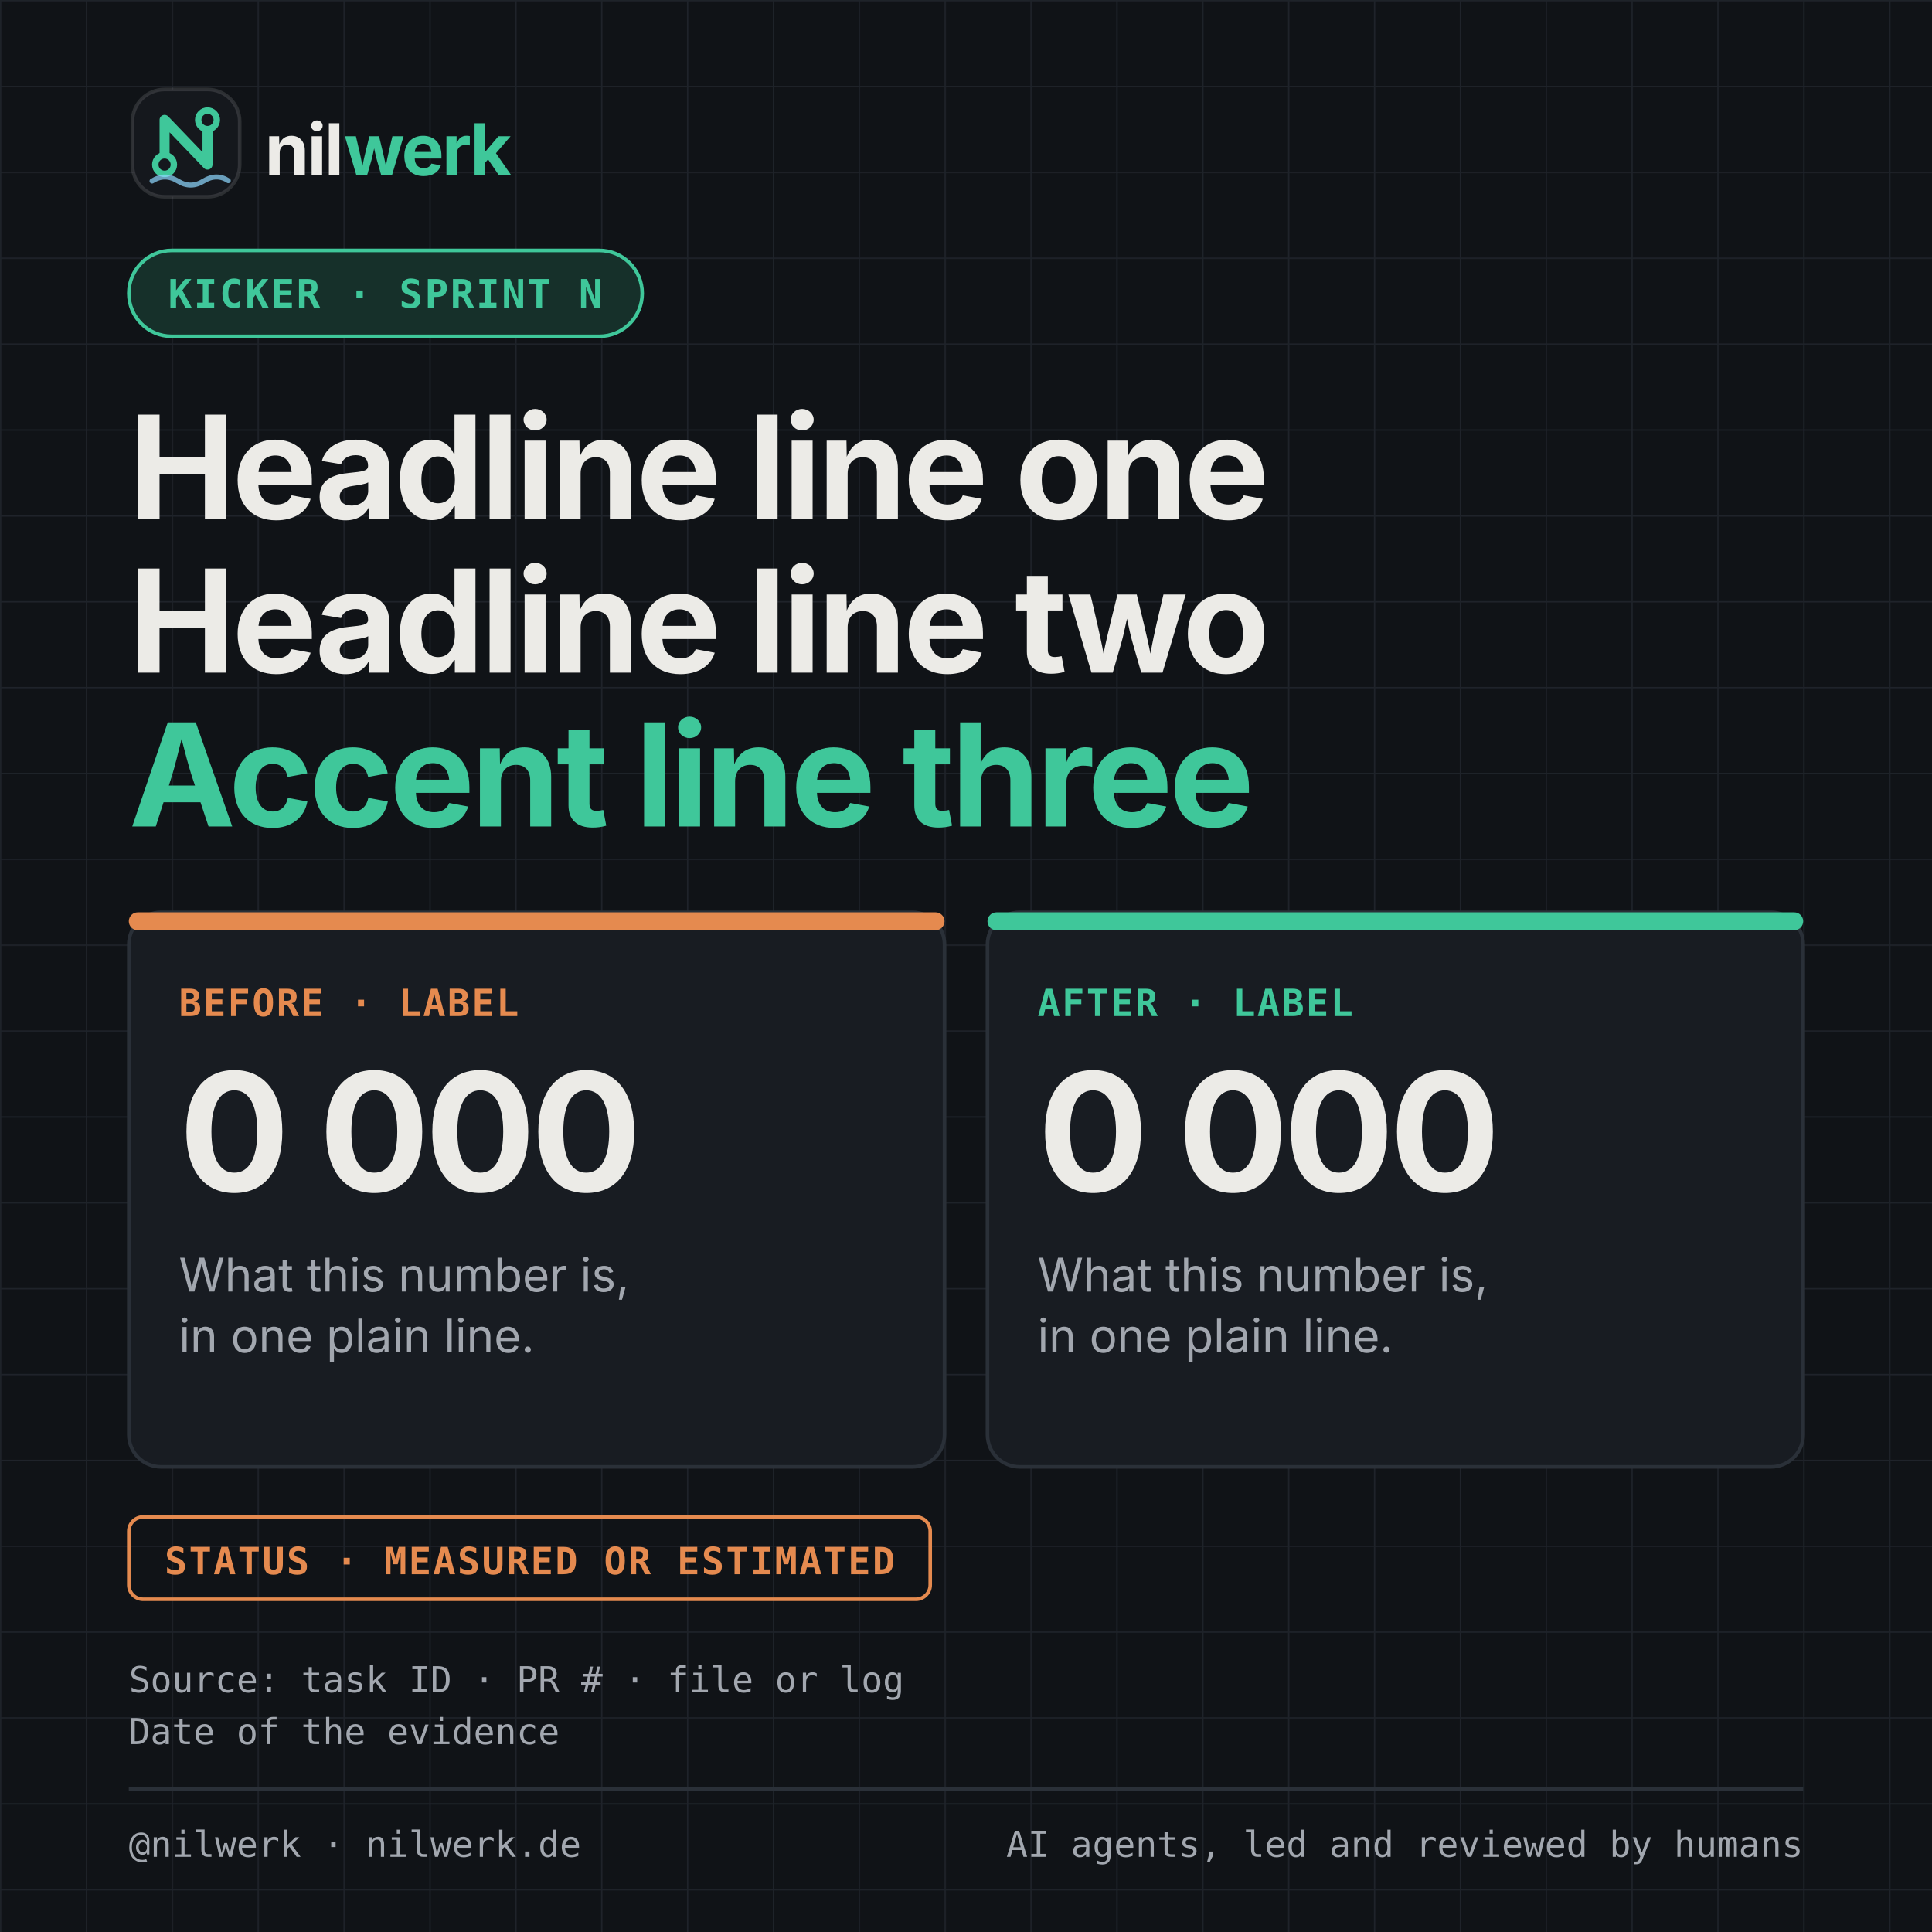
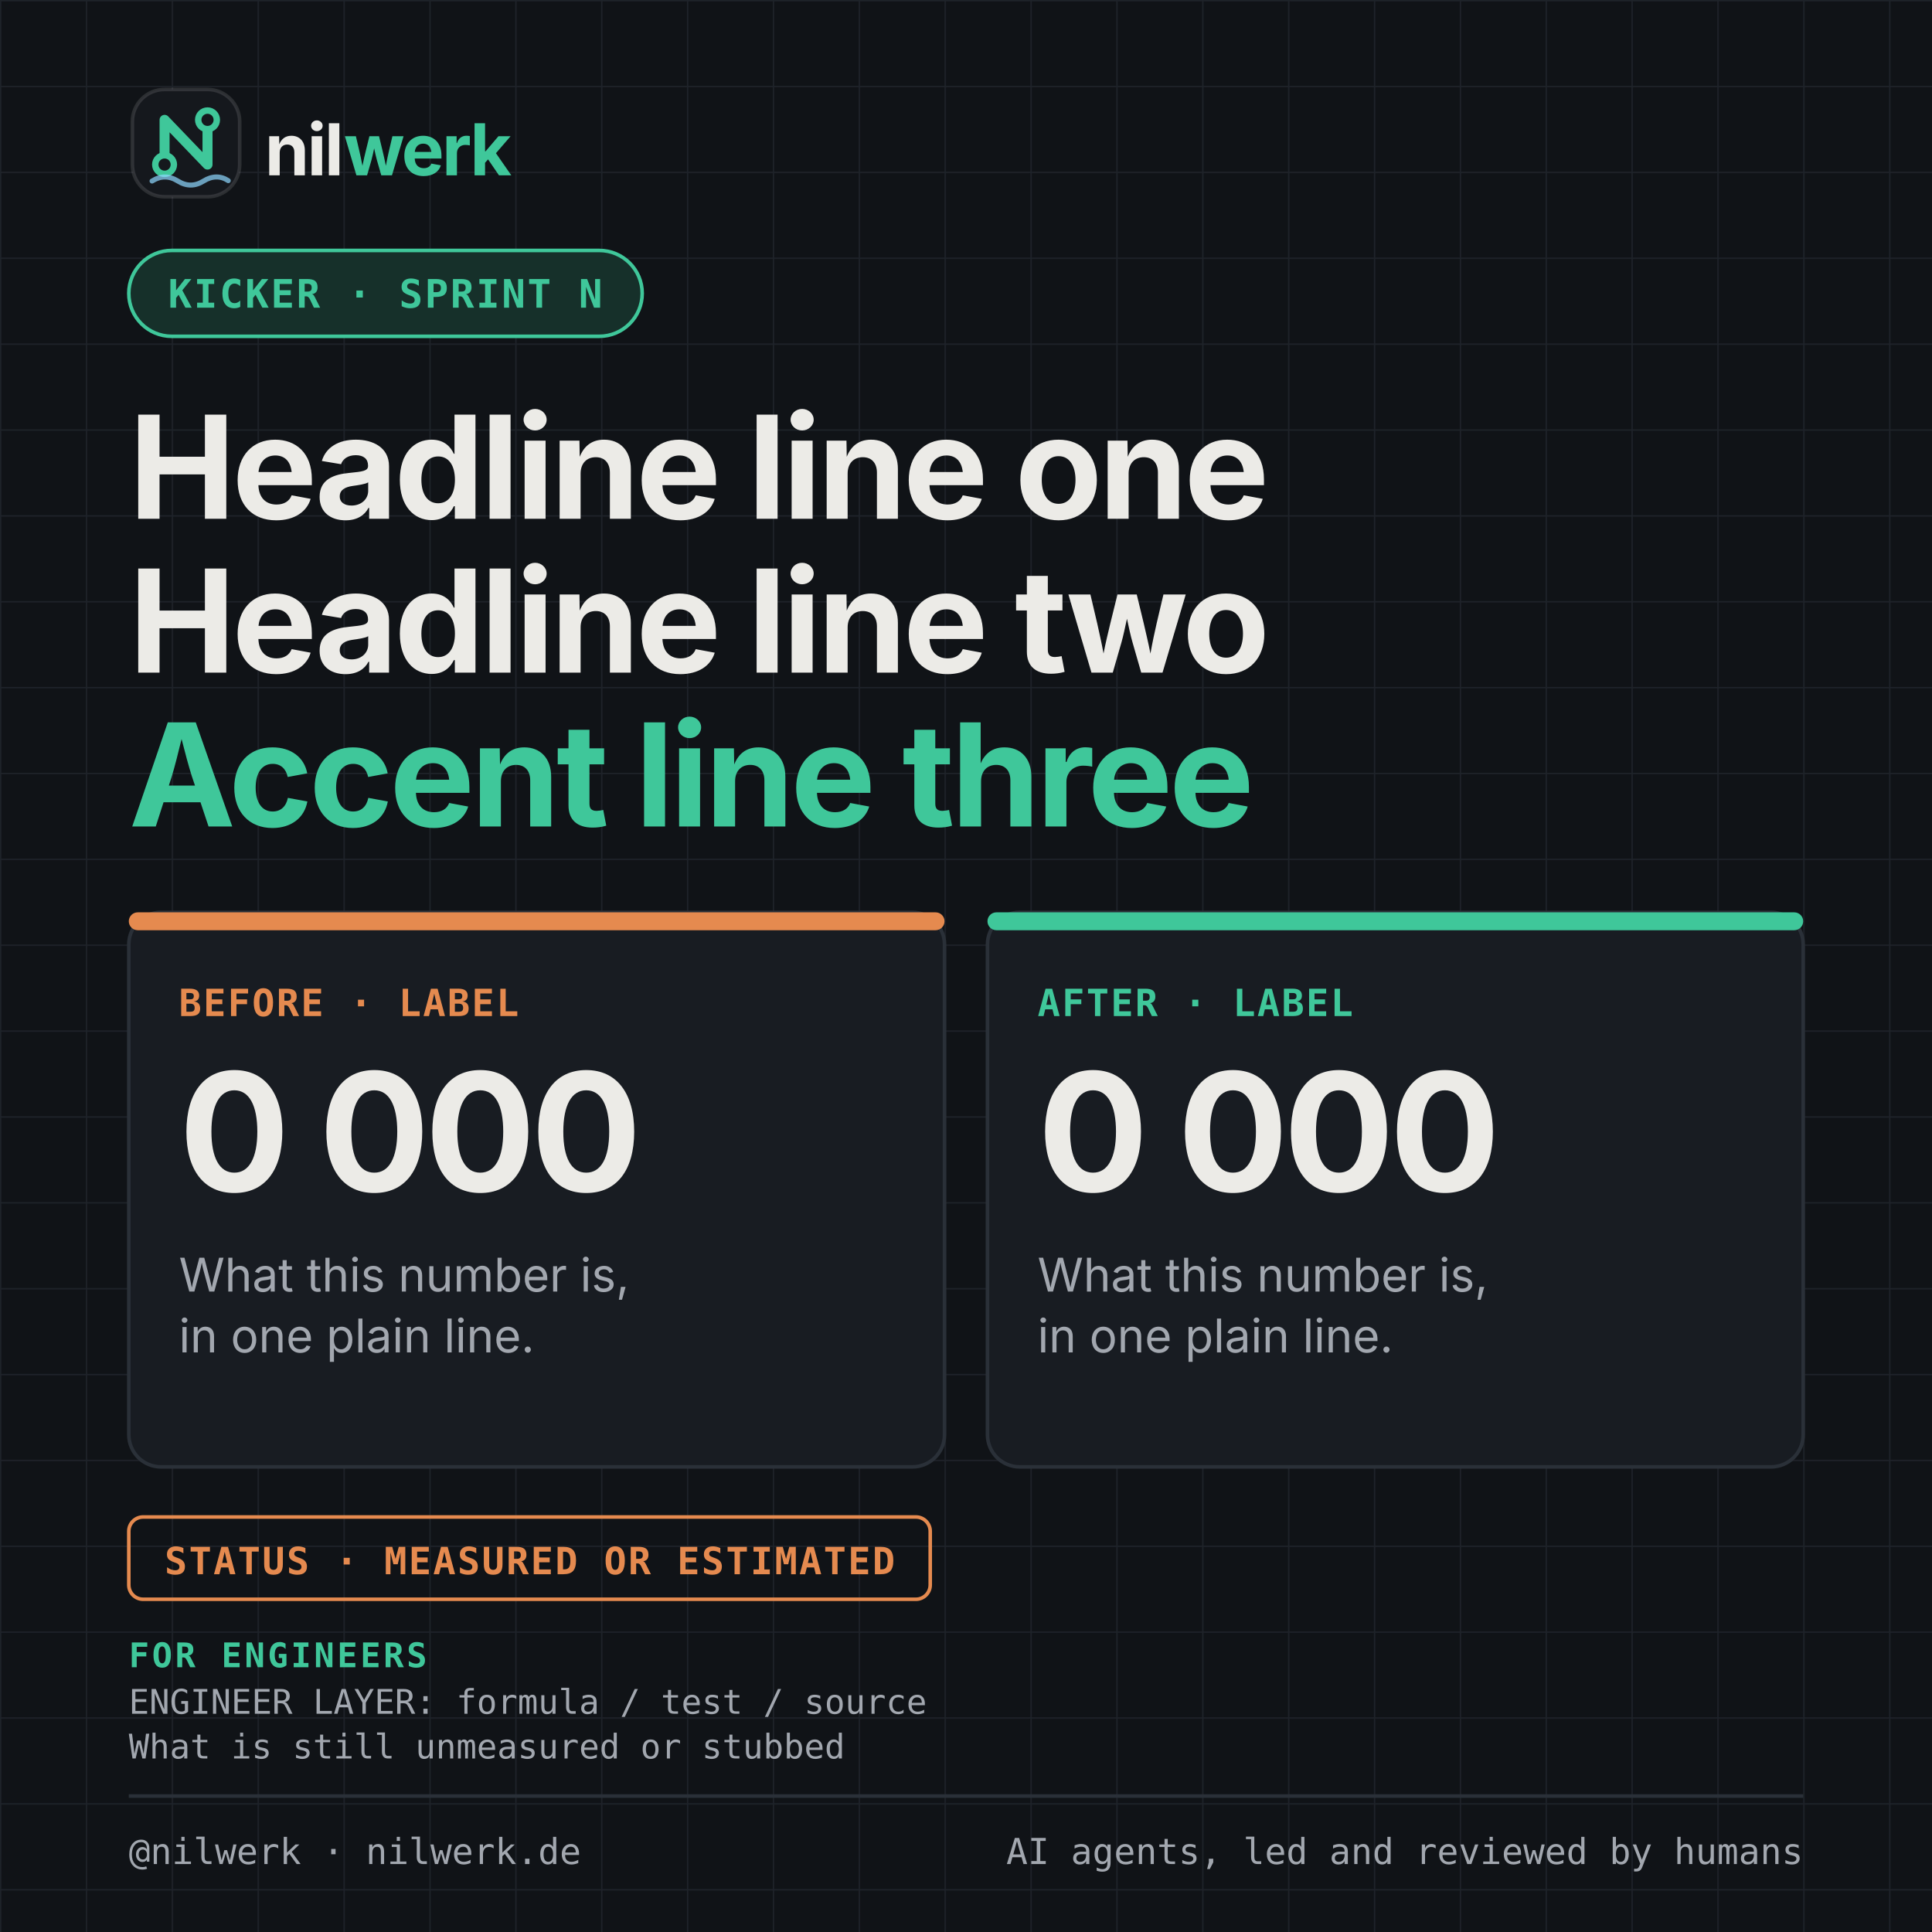
<svg xmlns="http://www.w3.org/2000/svg" width="1080" height="1080" viewBox="0 0 1080 1080" role="img" aria-label="Headline line one Headline line two Accent line three">
  <defs>
    <pattern id="grid" width="48" height="48" patternUnits="userSpaceOnUse">
      <path d="M48 0H0V48" fill="none" stroke="#2a3038" stroke-width="1.5" opacity=".55" />
    </pattern>
  </defs>
  <rect width="1080" height="1080" fill="#101317" />
  <rect width="1080" height="1080" fill="url(#grid)" />
  <g transform="translate(72 48) scale(2)">
    <rect x="1" y="1" width="30" height="30" rx="9" fill="#15181d" stroke="#ffffff" stroke-opacity=".12" />
    <path d="M10 22V9.5l12 12.5V9.5" fill="none" stroke="#3fc79a" stroke-width="2.8" stroke-linecap="round" stroke-linejoin="round" />
    <circle cx="10" cy="22" r="2.6" fill="#15181d" stroke="#3fc79a" stroke-width="1.8" />
    <circle cx="22" cy="9.5" r="2.6" fill="#15181d" stroke="#3fc79a" stroke-width="1.8" />
    <path d="M6.5 26.6c2.4-1.5 4.8-1.5 7.2 0s4.8 1.5 7.2 0 4.8-1.5 6.9-.1" fill="none" stroke="#8fd9ff" stroke-opacity=".7" stroke-width="1.4" stroke-linecap="round" />
  </g>
  <text x="148" y="98" font-family="'Space Grotesk', Inter, sans-serif" font-weight="700" font-size="40" letter-spacing="-1.2" fill="#ecebe7">nil<tspan fill="#3fc79a">werk</tspan>
  </text>
  <rect x="72" y="140" width="287" height="48" rx="24" fill="#16302a" stroke="#3fc79a" stroke-width="2" />
  <text x="94" y="172" font-family="'JetBrains Mono', monospace" font-weight="600" font-size="22" letter-spacing="1.1" fill="#3fc79a">KICKER · SPRINT N</text>
  <g font-family="'Space Grotesk', Inter, sans-serif" font-weight="700" font-size="80" letter-spacing="-2.1">
    <text x="72" y="290" fill="#ecebe7">Headline line one</text>
    <text x="72" y="376" fill="#ecebe7">Headline line two</text>
    <text x="72" y="462" fill="#3fc79a">Accent line three</text>
  </g>
  <g>
    <rect x="72" y="510" width="456" height="310" rx="18" fill="#181c22" stroke="#2a3038" stroke-width="2" />
    <rect x="72" y="510" width="456" height="10" rx="5" fill="#e58a4f" />
    <text x="100" y="568" font-family="'JetBrains Mono', monospace" font-weight="600" font-size="21" letter-spacing="1" fill="#e58a4f">BEFORE · LABEL</text>
    <text x="100" y="666" font-family="'Space Grotesk', Inter, sans-serif" font-weight="700" font-size="92" letter-spacing="-2.8" fill="#ecebe7">0 000</text>
    <text x="100" y="722" font-family="Inter, sans-serif" font-size="26" fill="#a2a7af">What this number is,</text>
    <text x="100" y="756" font-family="Inter, sans-serif" font-size="26" fill="#a2a7af">in one plain line.</text>
    <text x="100" y="790" font-family="Inter, sans-serif" font-size="26" fill="#a2a7af" />
  </g>
  <g>
    <rect x="552" y="510" width="456" height="310" rx="18" fill="#181c22" stroke="#2a3038" stroke-width="2" />
    <rect x="552" y="510" width="456" height="10" rx="5" fill="#3fc79a" />
    <text x="580" y="568" font-family="'JetBrains Mono', monospace" font-weight="600" font-size="21" letter-spacing="1" fill="#3fc79a">AFTER · LABEL</text>
    <text x="580" y="666" font-family="'Space Grotesk', Inter, sans-serif" font-weight="700" font-size="92" letter-spacing="-2.8" fill="#ecebe7">0 000</text>
    <text x="580" y="722" font-family="Inter, sans-serif" font-size="26" fill="#a2a7af">What this number is,</text>
    <text x="580" y="756" font-family="Inter, sans-serif" font-size="26" fill="#a2a7af">in one plain line.</text>
    <text x="580" y="790" font-family="Inter, sans-serif" font-size="26" fill="#a2a7af" />
  </g>
  <rect x="72" y="848" width="448" height="46" rx="8" fill="none" stroke="#e58a4f" stroke-width="2" />
  <text x="92" y="880" font-family="'JetBrains Mono', monospace" font-weight="600" font-size="21" letter-spacing="1" fill="#e58a4f">STATUS · MEASURED OR ESTIMATED</text>
+   <text x="72" y="932" font-family="'JetBrains Mono', monospace" font-weight="600" font-size="19" letter-spacing="1.5" fill="#3fc79a">FOR ENGINEERS</text>
+   <g font-family="'JetBrains Mono', monospace" font-size="19" fill="#a2a7af">
+     <text x="72" y="958">ENGINEER LAYER: formula / test / source</text>
+     <text x="72" y="983">What is still unmeasured or stubbed</text>
+   </g>
+   <line x1="72" y1="1004" x2="1008" y2="1004" stroke="#2a3038" stroke-width="2" />
  <g font-family="'JetBrains Mono', monospace" font-size="20" fill="#a2a7af">
-     <text x="72" y="946">Source: task ID · PR # · file or log</text>
-     <text x="72" y="975">Date of the evidence</text>
-   </g>
-   <line x1="72" y1="1000" x2="1008" y2="1000" stroke="#2a3038" stroke-width="2" />
-   <g font-family="'JetBrains Mono', monospace" font-size="20" fill="#a2a7af">
-     <text x="72" y="1038">@nilwerk · nilwerk.de</text>
-     <text x="1008" y="1038" text-anchor="end">AI agents, led and reviewed by humans</text>
+     <text x="72" y="1042">@nilwerk · nilwerk.de</text>
+     <text x="1008" y="1042" text-anchor="end">AI agents, led and reviewed by humans</text>
  </g>
</svg>
